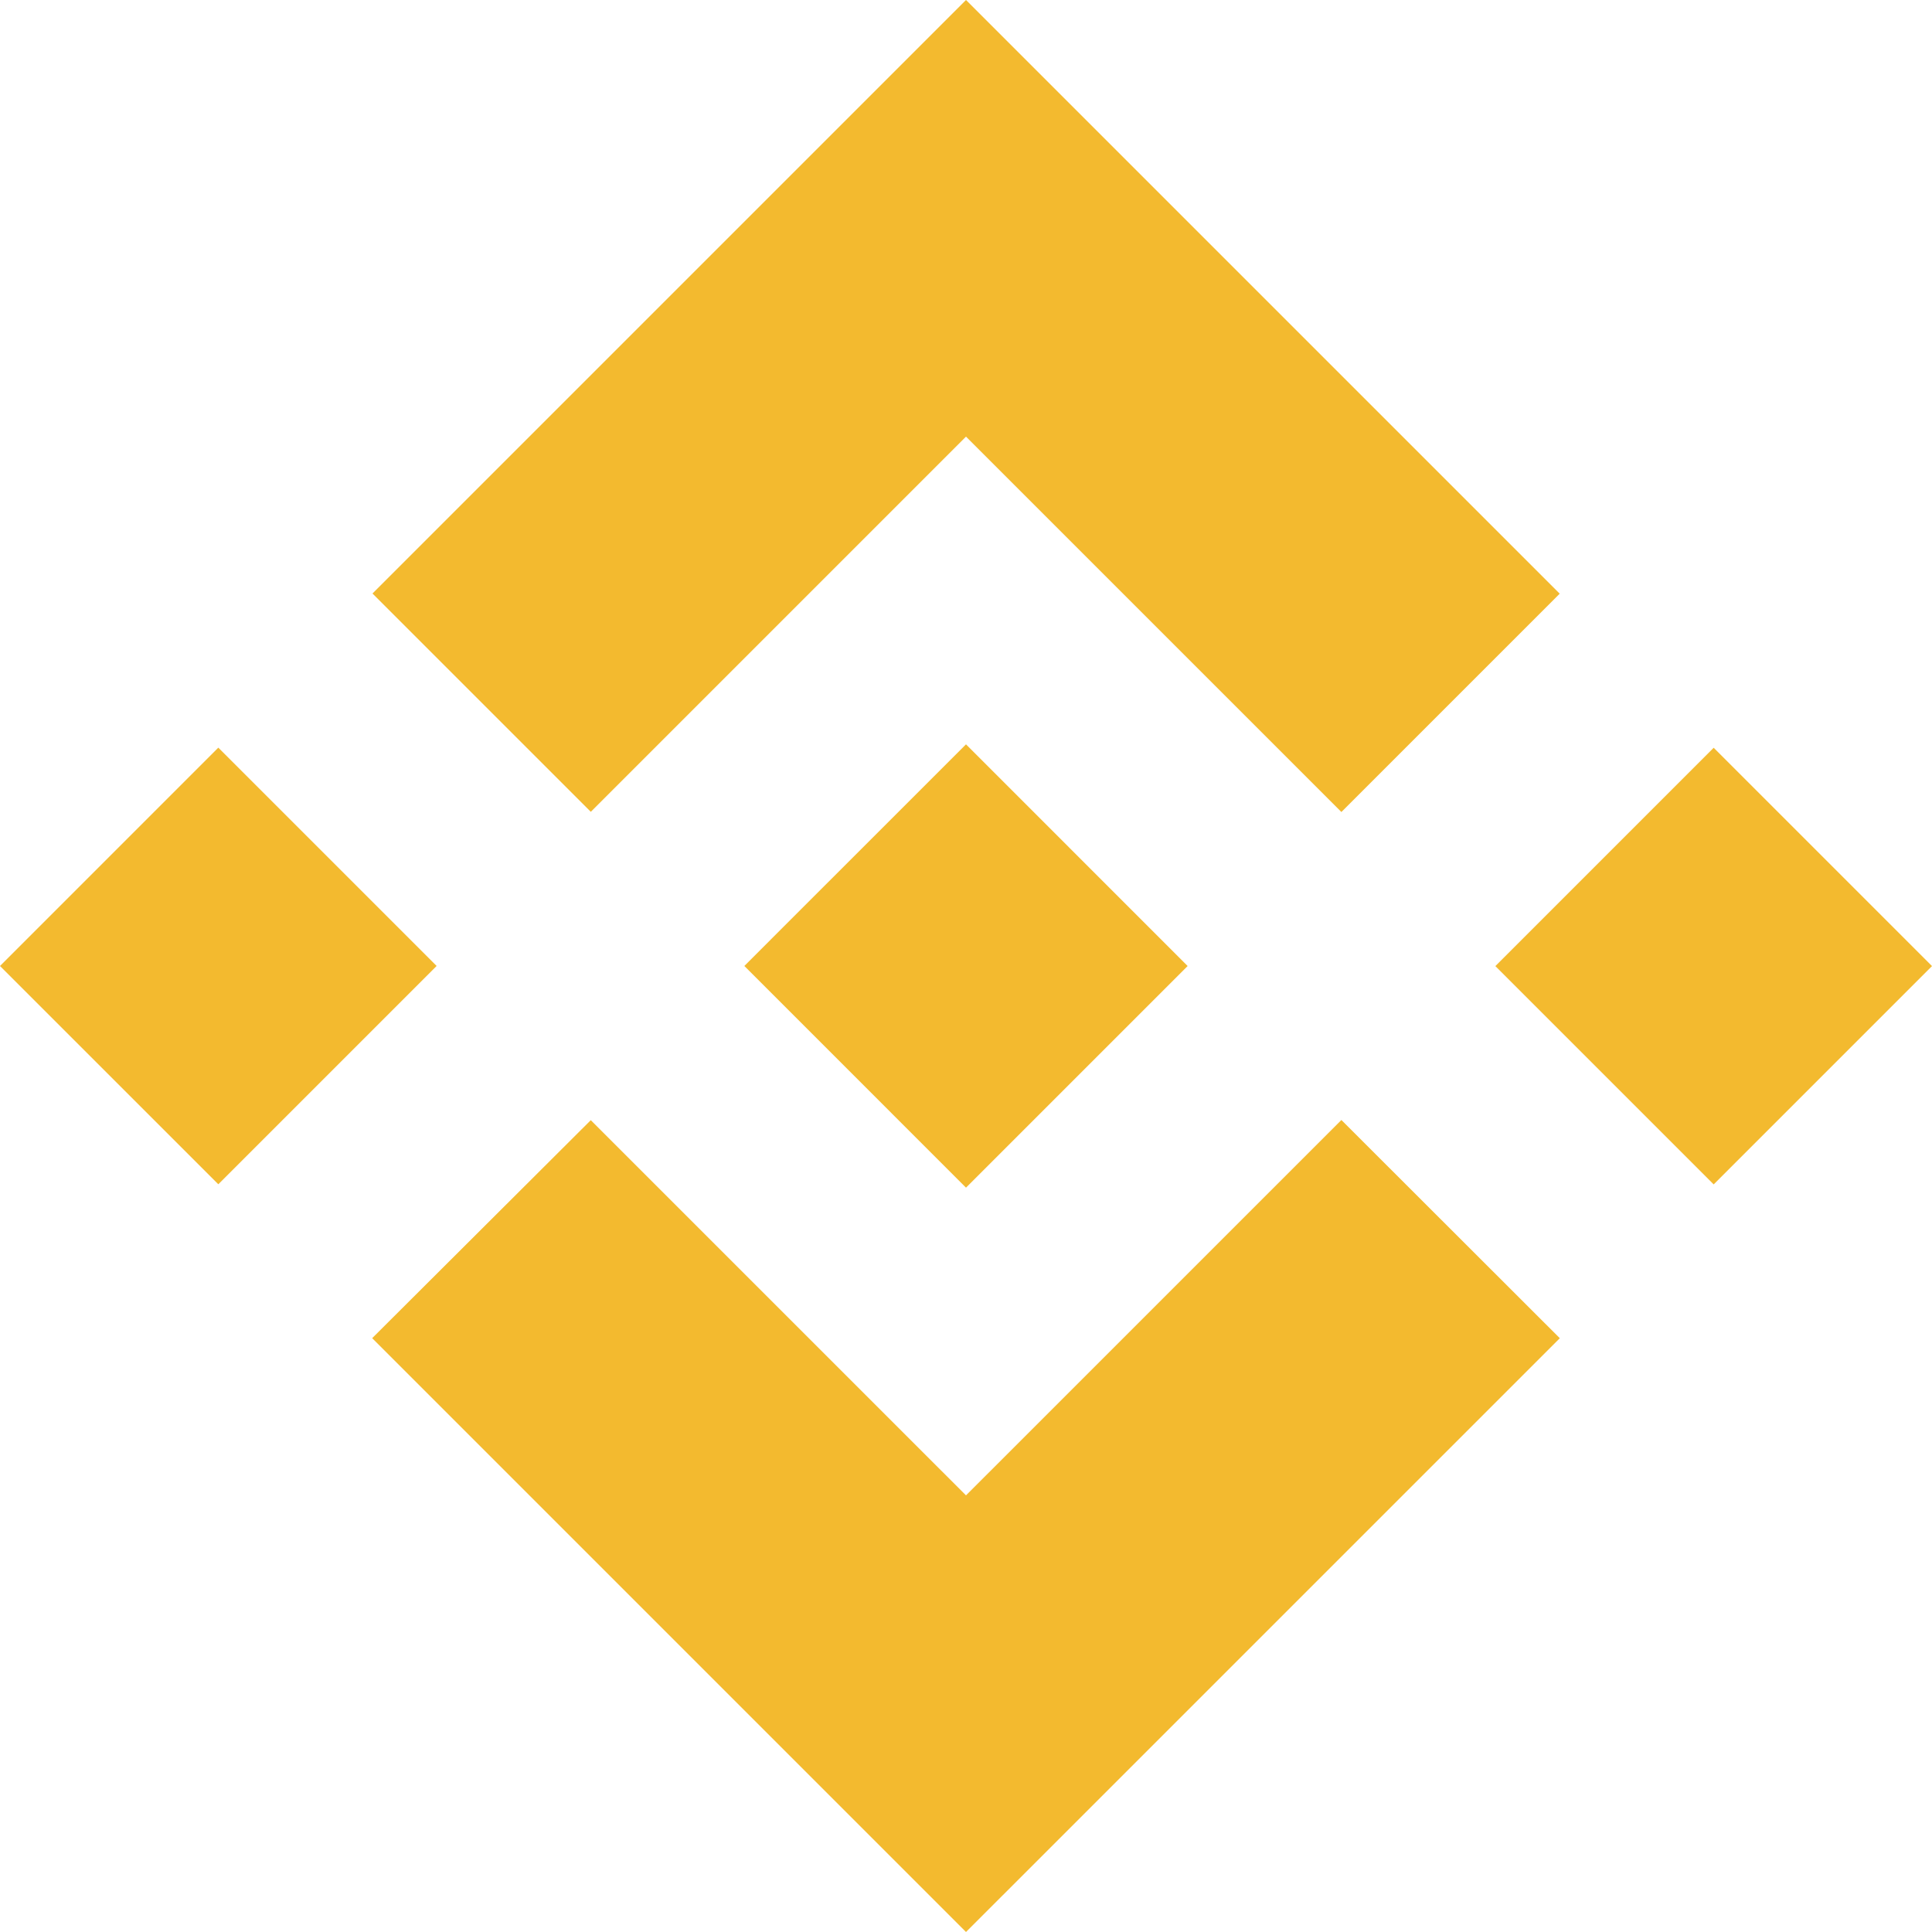
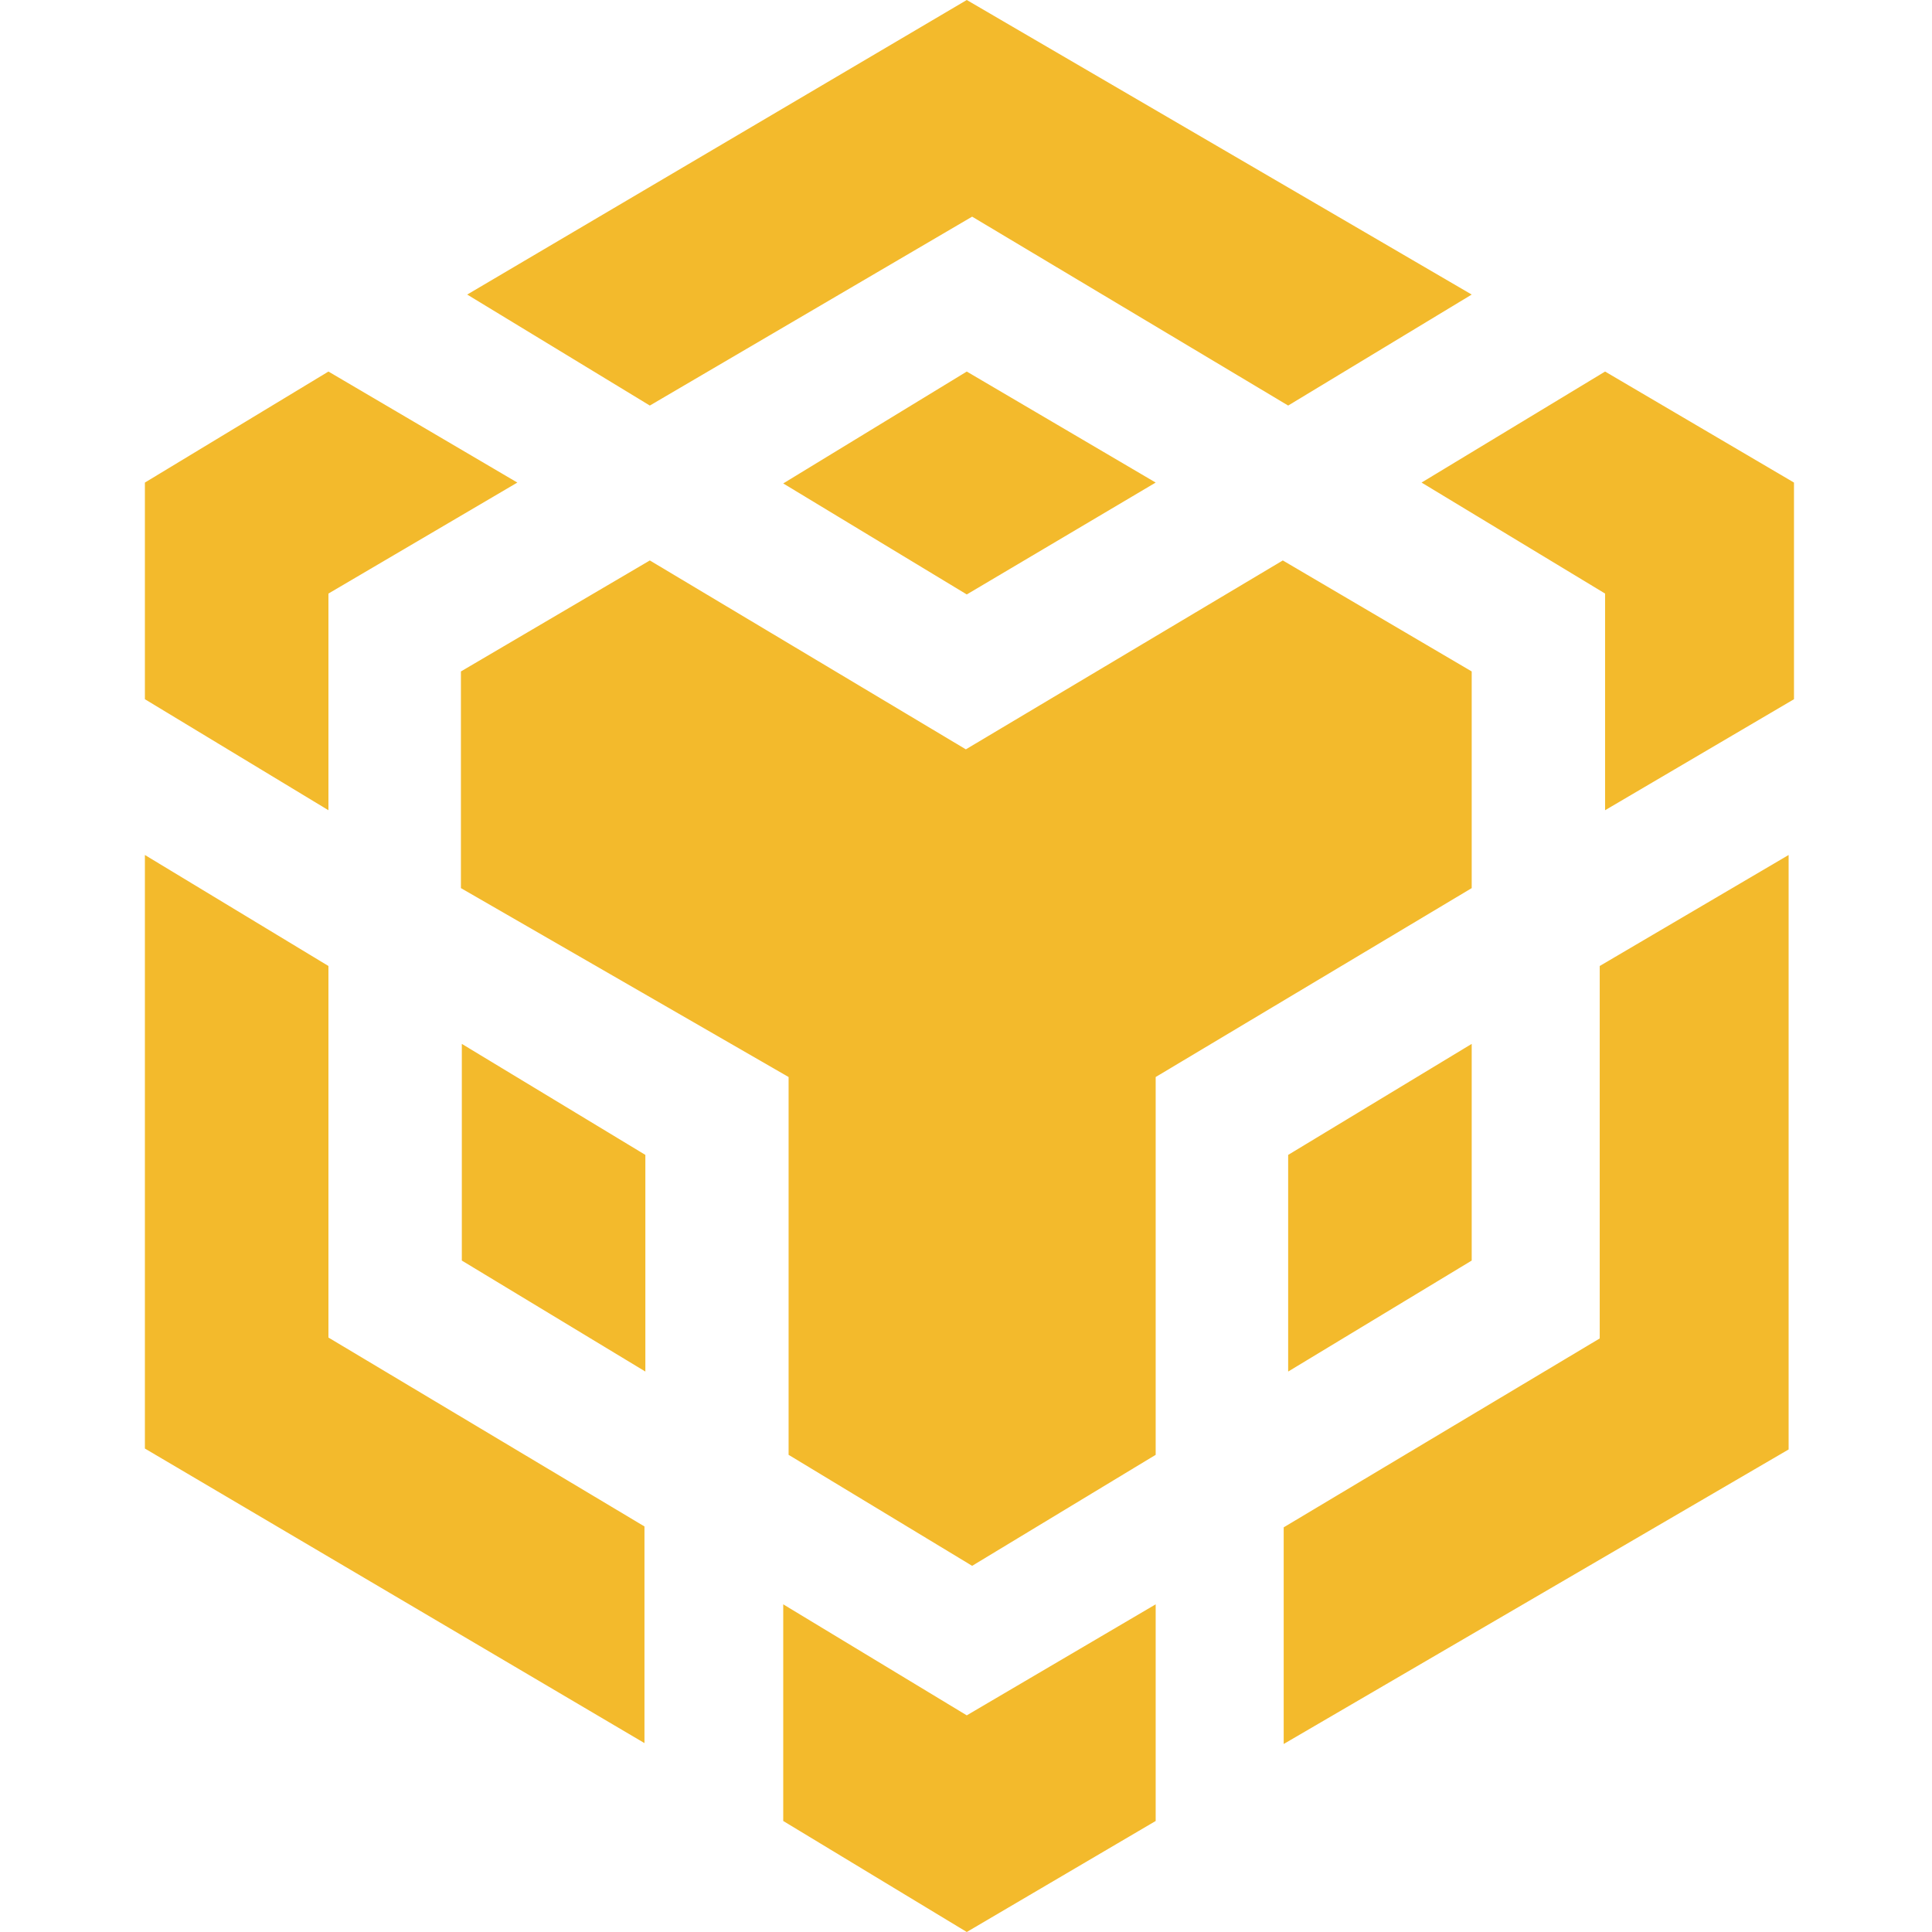
<svg xmlns="http://www.w3.org/2000/svg" width="80" height="80" viewBox="0 0 80 80" fill="none">
-   <path d="M24.463 33.617L40 18.08L55.544 33.623L64.584 24.583L40 0L15.424 24.576L24.464 33.616L24.463 33.617ZM0 40L9.04 30.958L18.08 39.998L9.04 49.038L0 40ZM24.463 46.384L40 61.92L55.544 46.377L64.588 55.412L64.584 55.417L40 80L15.424 55.424L15.411 55.411L24.464 46.383L24.463 46.384ZM61.92 40.004L70.96 30.963L80 40.003L70.96 49.044L61.92 40.004Z" fill="#F3BA2F" />
-   <path d="M49.169 39.995H49.172L40 30.822L33.22 37.6L32.441 38.379L30.835 39.986L30.822 39.999L30.835 40.012L40 49.178L49.173 40.005L49.178 40L49.169 39.995" fill="#F3BA2F" />
+   <path d="M47.854 66.432V75.403L40.032 80L32.432 75.403V66.432L40.032 71.029L47.854 66.432ZM6 35.403L13.6 40V55.385L26.686 63.207V72.178L6 59.981V35.403ZM74.063 35.403V60.019L53.155 72.215V63.244L66.241 55.422V40L74.063 35.403ZM53.118 23.207L60.94 27.803V36.775L47.854 44.597V60.241L40.254 64.838L32.654 60.241V44.597L19.086 36.775V27.803L26.908 23.207L39.994 31.029L53.118 23.207ZM19.123 43.225L26.723 47.822V56.793L19.123 52.197V43.225ZM60.94 43.225V52.197L53.34 56.793V47.822L60.94 43.225ZM13.6 15.385L21.422 19.982L13.6 24.578V33.55L6 28.953V19.982L13.6 15.385ZM66.463 15.385L74.285 19.982V28.953L66.463 33.55V24.578L58.864 19.982L66.463 15.385ZM40.032 15.385L47.854 19.982L40.032 24.615L32.432 20.018L40.032 15.385ZM40.032 0L60.94 12.197L53.34 16.793L40.254 8.971L26.908 16.793L19.346 12.197L40.032 0Z" fill="#F3BA2C" />
</svg>
